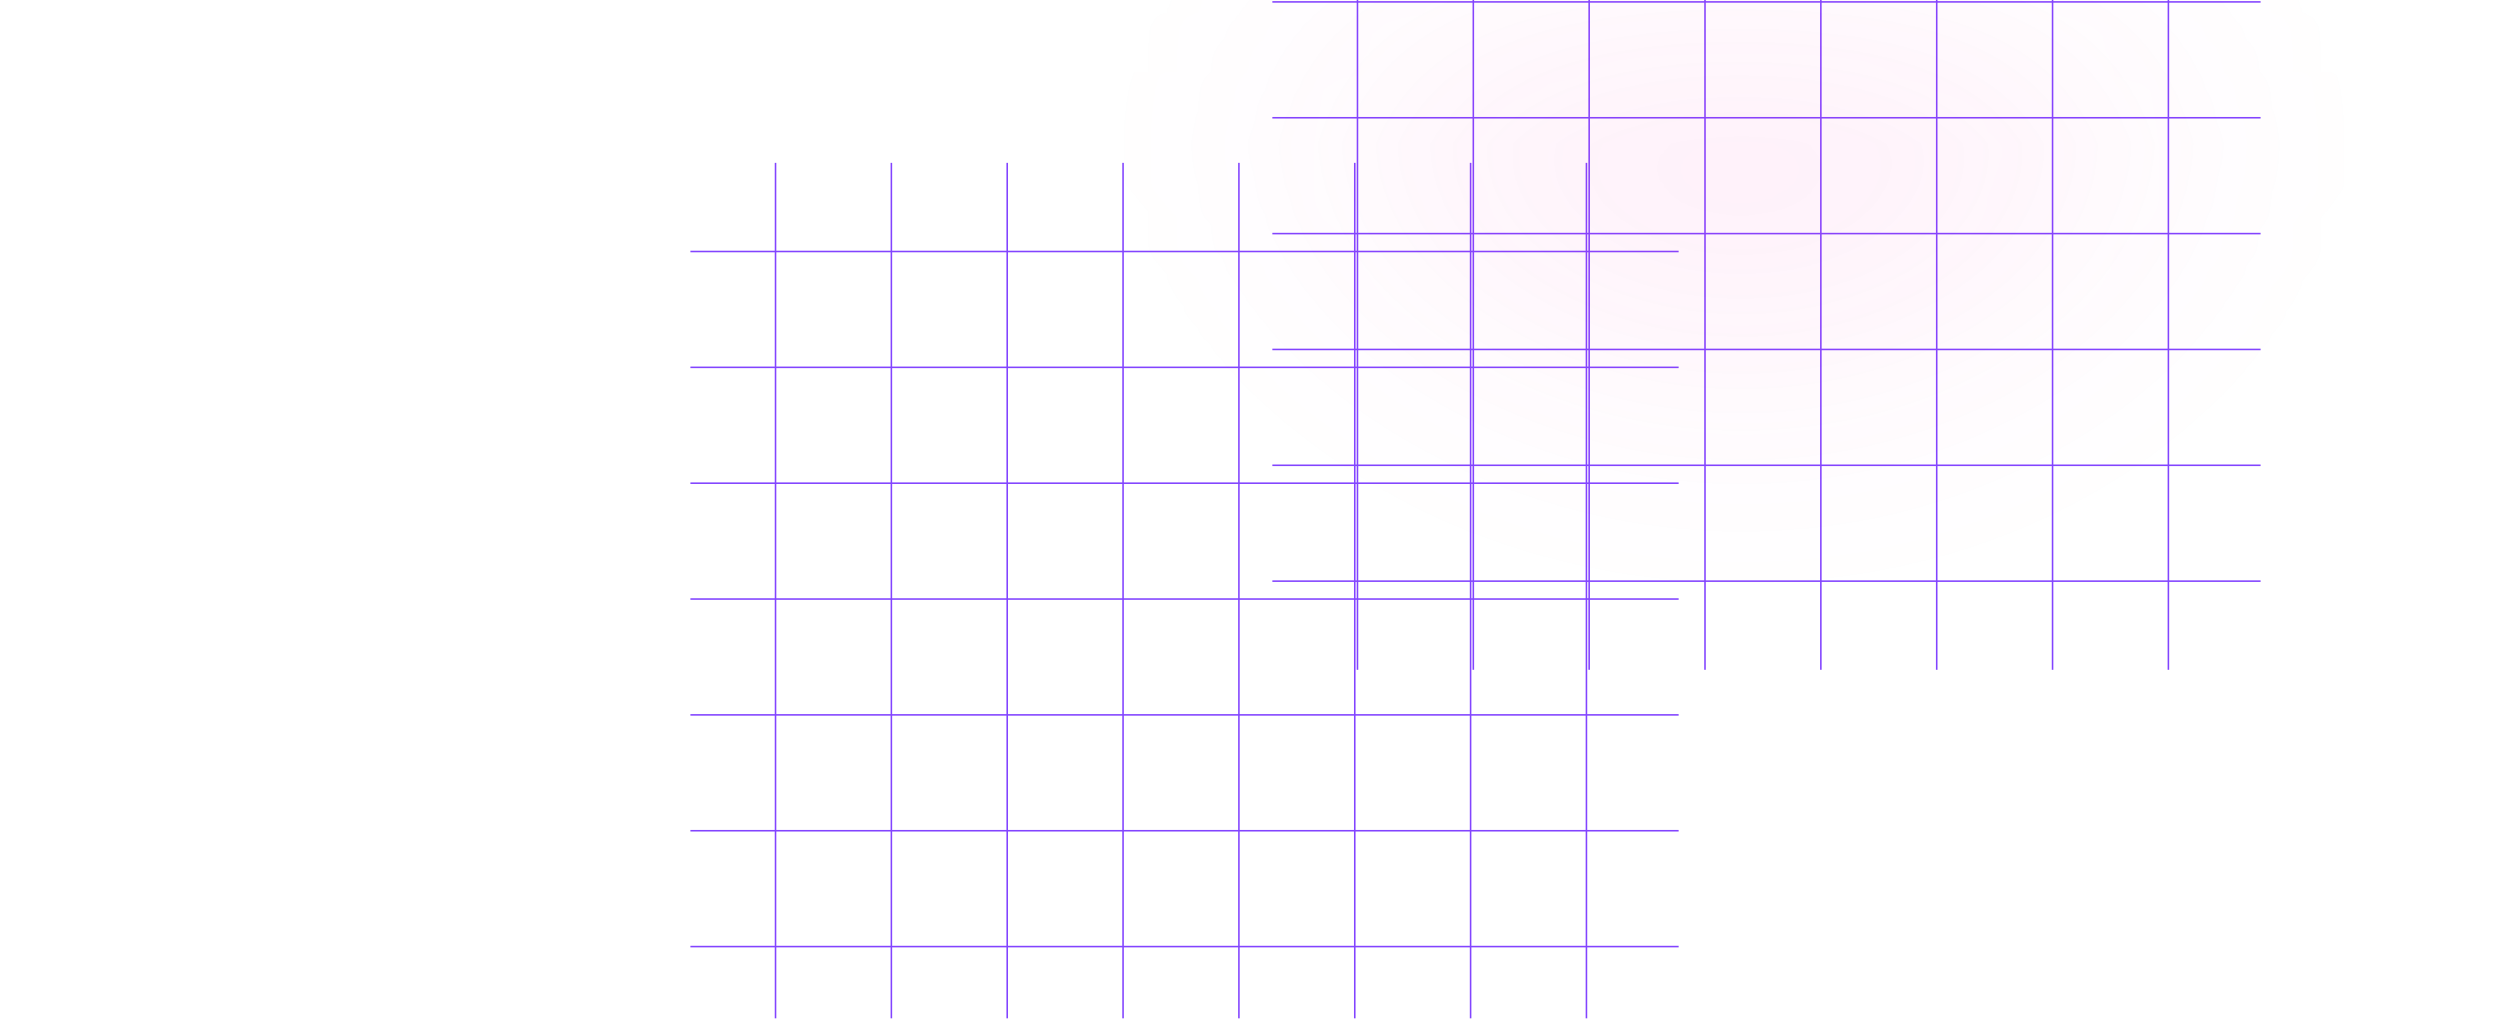
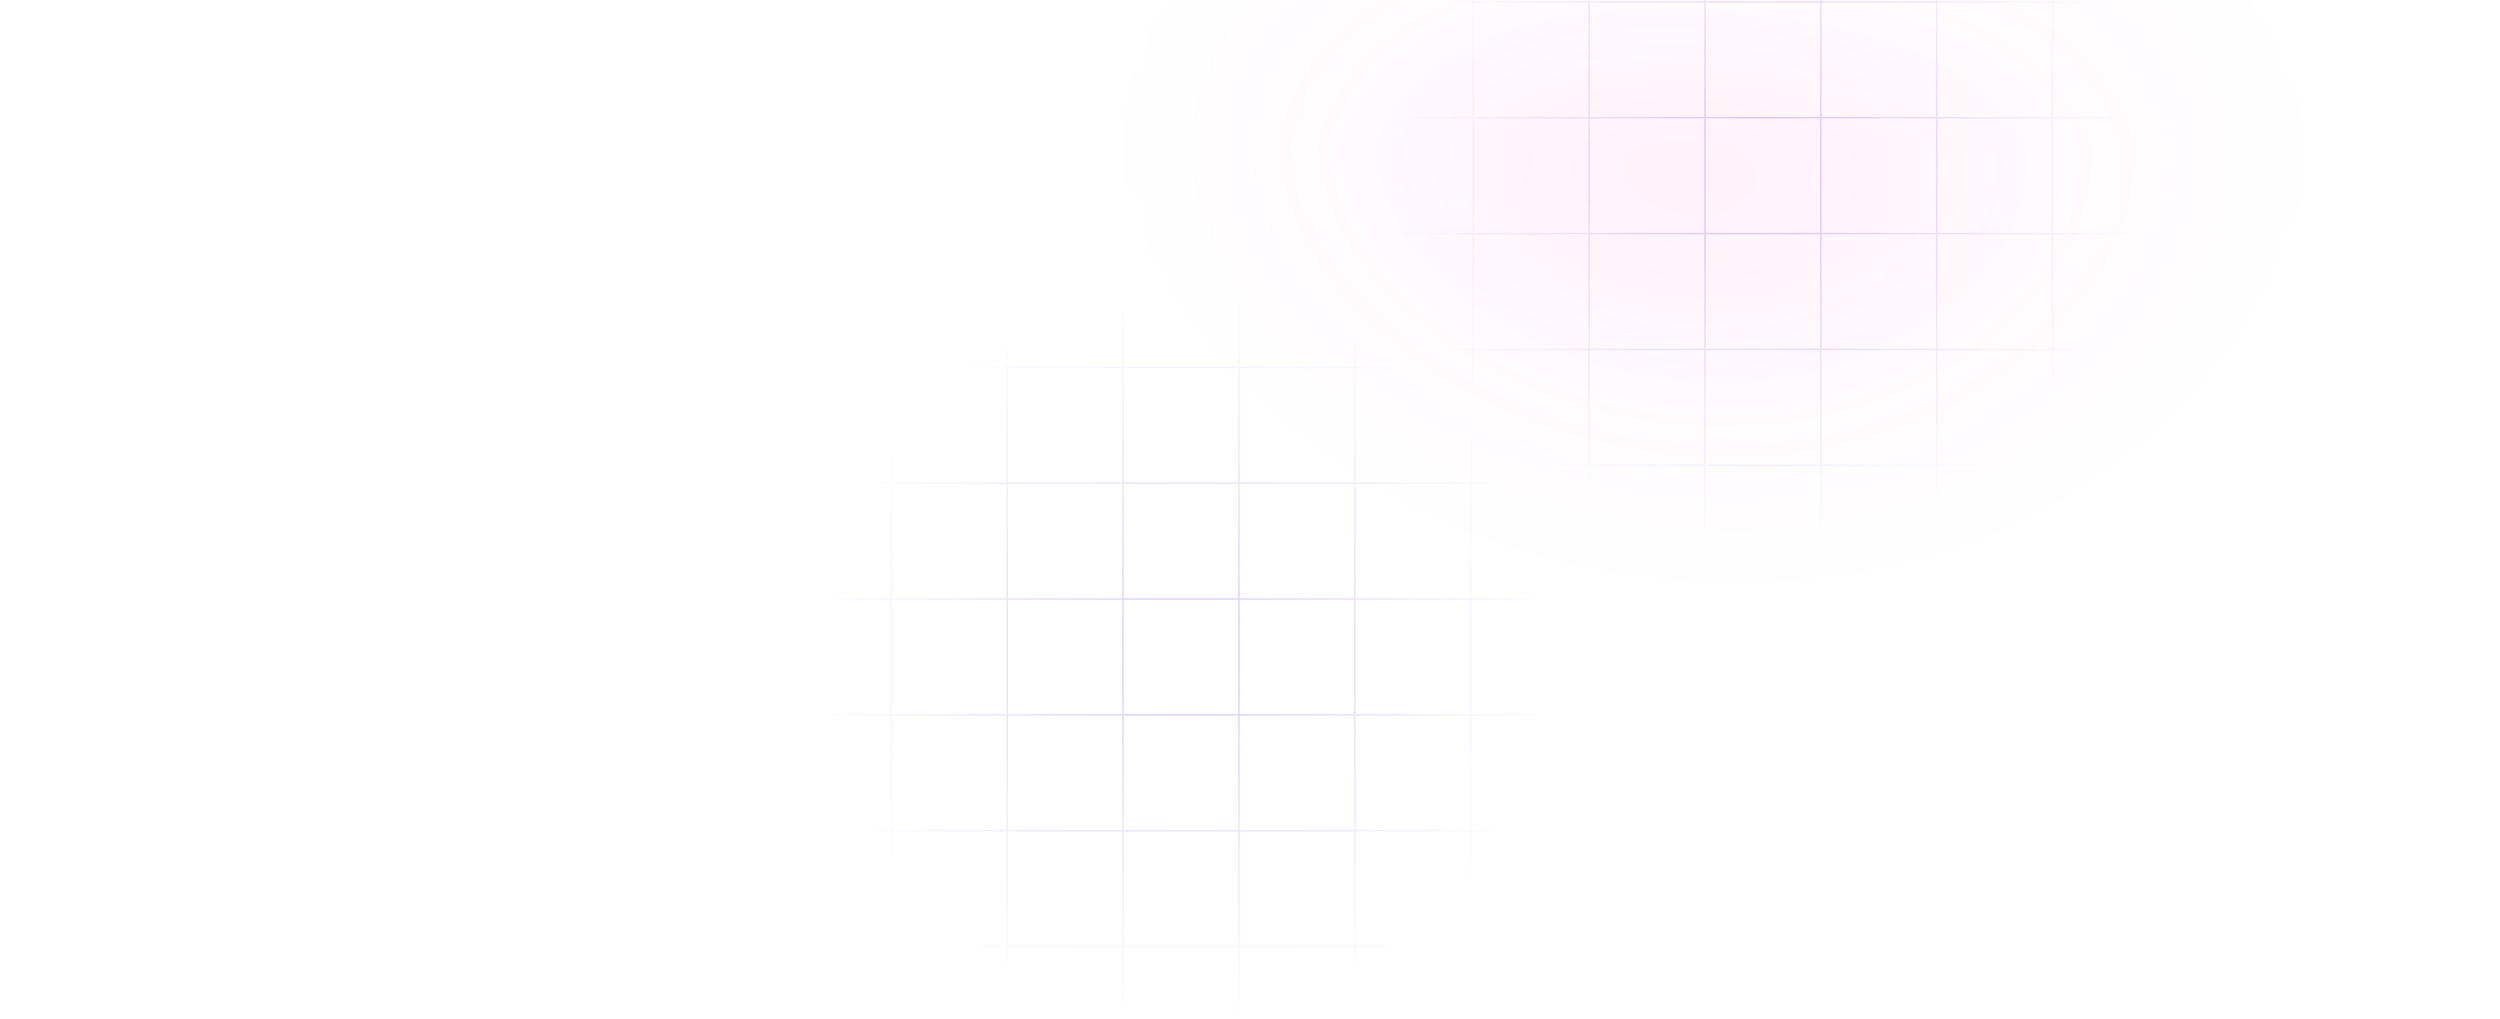
<svg xmlns="http://www.w3.org/2000/svg" fill="none" viewBox="0 147.552 1589.484 647.448" style="max-height: 500px" width="1589.484" height="647.448">
  <mask height="795" width="1572" y="0" x="0" maskUnits="userSpaceOnUse" style="mask-type:alpha" id="mask0_340_660">
    <rect fill="#D9D9D9" height="795" width="1572" />
  </mask>
  <g mask="url(#mask0_340_660)">
    <path fill="url(#paint0_radial_340_660)" d="M862.574 -54.912V0.955L808.953 0.955L808.953 1.955L862.574 1.955V74.609H808.953L808.953 75.609H862.574V148.264H808.953L808.953 149.264H862.574V221.918H808.953L808.953 222.918H862.574V295.572H808.953L808.953 296.572H862.574V369.227H808.953L808.953 370.227H862.574V442.881H808.953L808.953 443.881H862.574V516.535H808.953L808.953 517.535H862.574V573.404H863.574V517.535H936.23V573.404H937.23V517.535H1009.88V573.404H1010.88V517.535H1083.53V573.404H1084.53V517.535L1157.19 517.535V573.404H1158.19V517.535H1230.85V573.404H1231.85V517.535H1304.5V573.404H1305.5V517.535H1378.15V573.404H1379.15V517.535H1437.27V516.535H1379.15V443.881H1437.27V442.881H1379.15V370.227H1437.27V369.227H1379.15V296.572H1437.27V295.572H1379.15V222.918H1437.27V221.918H1379.15V149.264H1437.27V148.264H1379.15V75.609H1437.27V74.609H1379.15V1.955L1437.27 1.955V0.955L1379.15 0.955V-54.912H1378.15V0.955H1305.5V-54.912H1304.5V0.955L1231.85 0.955V-54.912H1230.85V0.955L1158.19 0.955V-54.912H1157.19V0.955L1084.53 0.955V-54.912H1083.53V0.955L1010.88 0.955V-54.912H1009.88V0.955L937.23 0.955V-54.912H936.23V0.955H863.574V-54.912H862.574ZM1378.15 516.535V443.881H1305.5V516.535H1378.15ZM1304.5 516.535V443.881H1231.85V516.535H1304.5ZM1230.85 516.535V443.881H1158.19V516.535H1230.85ZM1157.19 516.535V443.881H1084.53V516.535L1157.19 516.535ZM1083.53 516.535V443.881H1010.88V516.535H1083.53ZM1009.88 516.535V443.881H937.23V516.535H1009.88ZM936.23 516.535V443.881H863.574V516.535H936.23ZM936.23 442.881H863.574V370.227H936.23V442.881ZM1009.88 442.881H937.23V370.227H1009.88V442.881ZM1083.53 442.881H1010.88V370.227H1083.53V442.881ZM1157.19 442.881H1084.53V370.227H1157.19V442.881ZM1230.85 442.881H1158.19V370.227H1230.85V442.881ZM1304.5 442.881H1231.85V370.227H1304.5V442.881ZM1378.15 442.881H1305.5V370.227H1378.15V442.881ZM1378.15 369.227V296.572H1305.5V369.227H1378.15ZM1304.5 369.227V296.572H1231.85V369.227H1304.5ZM1230.85 369.227V296.572H1158.19V369.227H1230.85ZM1157.19 369.227V296.572H1084.53V369.227H1157.19ZM1083.53 369.227V296.572H1010.88V369.227H1083.53ZM1009.88 369.227V296.572H937.23V369.227H1009.88ZM936.23 369.227V296.572H863.574V369.227H936.23ZM936.23 295.572H863.574V222.918H936.23V295.572ZM1009.88 295.572H937.23V222.918H1009.88V295.572ZM1083.53 295.572H1010.88V222.918H1083.53V295.572ZM1157.19 295.572H1084.53V222.918H1157.19V295.572ZM1230.85 295.572H1158.19V222.918H1230.85V295.572ZM1304.5 295.572H1231.85V222.918H1304.5V295.572ZM1378.15 295.572H1305.5V222.918H1378.15V295.572ZM1378.15 221.918V149.264H1305.5V221.918H1378.15ZM1304.5 221.918V149.264L1231.85 149.264V221.918H1304.5ZM1230.85 221.918V149.264H1158.19V221.918H1230.85ZM1157.19 221.918V149.264H1084.53V221.918H1157.19ZM1083.53 221.918V149.264H1010.88V221.918H1083.53ZM1009.88 221.918V149.264L937.23 149.264V221.918H1009.88ZM936.23 221.918V149.264H863.574V221.918H936.23ZM936.23 148.264H863.574V75.609H936.23V148.264ZM1009.88 148.264L937.23 148.264V75.609L1009.88 75.609V148.264ZM1083.53 148.264H1010.88V75.609H1083.53V148.264ZM1157.19 148.264H1084.53V75.609H1157.19V148.264ZM1230.85 148.264H1158.19V75.609H1230.85V148.264ZM1304.5 148.264L1231.85 148.264V75.609L1304.5 75.609V148.264ZM1378.15 148.264H1305.5V75.609H1378.15V148.264ZM1378.15 74.609V1.955H1305.5V74.609H1378.15ZM1304.5 74.609V1.955L1231.85 1.955V74.609L1304.5 74.609ZM1230.85 74.609V1.955L1158.19 1.955V74.609H1230.85ZM1157.19 74.609V1.955L1084.53 1.955V74.609H1157.19ZM1083.53 74.609V1.955L1010.88 1.955V74.609H1083.53ZM1009.88 74.609V1.955L937.23 1.955V74.609L1009.88 74.609ZM936.23 74.609V1.955H863.574V74.609H936.23Z" clip-rule="evenodd" fill-rule="evenodd" />
    <path fill="url(#paint1_radial_340_660)" d="M492.574 251.088V306.955L438.953 306.955L438.953 307.955L492.574 307.955V380.609H438.953L438.953 381.609H492.574V454.264H438.953L438.953 455.264H492.574V527.918H438.953L438.953 528.918H492.574V601.572H438.953L438.953 602.572H492.574V675.227H438.953L438.953 676.227H492.574V748.881H438.953L438.953 749.881H492.574V822.535H438.953L438.953 823.535H492.574V879.404H493.574V823.535H566.23V879.404H567.23V823.535H639.878V879.404H640.878V823.535H713.535V879.404H714.535V823.535L787.191 823.535V879.404H788.191V823.535H860.847V879.404H861.847V823.535H934.496V879.404H935.496V823.535H1008.15V879.404H1009.15V823.535H1067.27V822.535H1009.15V749.881H1067.27V748.881H1009.15V676.227H1067.27V675.227H1009.15V602.572H1067.27V601.572H1009.15V528.918H1067.27V527.918H1009.15V455.264H1067.27V454.264H1009.15V381.609H1067.27V380.609H1009.15V307.955L1067.27 307.955V306.955L1009.15 306.955V251.088H1008.15V306.955H935.496V251.088H934.496V306.955L861.847 306.955V251.088H860.847V306.955L788.191 306.955V251.088H787.191V306.955L714.535 306.955V251.088H713.535V306.955L640.878 306.955V251.088H639.878V306.955L567.23 306.955V251.088H566.23V306.955H493.574V251.088H492.574ZM1008.15 822.535V749.881H935.496V822.535H1008.15ZM934.496 822.535V749.881H861.847V822.535H934.496ZM860.847 822.535V749.881H788.191V822.535H860.847ZM787.191 822.535V749.881H714.535V822.535L787.191 822.535ZM713.535 822.535V749.881H640.878V822.535H713.535ZM639.878 822.535V749.881H567.23V822.535H639.878ZM566.23 822.535V749.881H493.574V822.535H566.23ZM566.23 748.881H493.574V676.227H566.23V748.881ZM639.878 748.881H567.23V676.227H639.878V748.881ZM713.535 748.881H640.878V676.227H713.535V748.881ZM787.191 748.881H714.535V676.227H787.191V748.881ZM860.847 748.881H788.191V676.227H860.847V748.881ZM934.496 748.881H861.847V676.227H934.496V748.881ZM1008.15 748.881H935.496V676.227H1008.15V748.881ZM1008.15 675.227V602.572H935.496V675.227H1008.15ZM934.496 675.227V602.572H861.847V675.227H934.496ZM860.847 675.227V602.572H788.191V675.227H860.847ZM787.191 675.227V602.572H714.535V675.227H787.191ZM713.535 675.227V602.572H640.878V675.227H713.535ZM639.878 675.227V602.572H567.23V675.227H639.878ZM566.23 675.227V602.572H493.574V675.227H566.23ZM566.23 601.572H493.574V528.918H566.23V601.572ZM639.878 601.572H567.23V528.918H639.878V601.572ZM713.535 601.572H640.878V528.918H713.535V601.572ZM787.191 601.572H714.535V528.918H787.191V601.572ZM860.847 601.572H788.191V528.918H860.847V601.572ZM934.496 601.572H861.847V528.918H934.496V601.572ZM1008.15 601.572H935.496V528.918H1008.15V601.572ZM1008.15 527.918V455.264H935.496V527.918H1008.15ZM934.496 527.918V455.264L861.847 455.264V527.918H934.496ZM860.847 527.918V455.264H788.191V527.918H860.847ZM787.191 527.918V455.264H714.535V527.918H787.191ZM713.535 527.918V455.264H640.878V527.918H713.535ZM639.878 527.918V455.264L567.23 455.264V527.918H639.878ZM566.23 527.918V455.264H493.574V527.918H566.23ZM566.23 454.264H493.574V381.609H566.23V454.264ZM639.878 454.264L567.23 454.264V381.609L639.878 381.609V454.264ZM713.535 454.264H640.878V381.609H713.535V454.264ZM787.191 454.264H714.535V381.609H787.191V454.264ZM860.847 454.264H788.191V381.609H860.847V454.264ZM934.496 454.264L861.847 454.264V381.609L934.496 381.609V454.264ZM1008.15 454.264H935.496V381.609H1008.15V454.264ZM1008.15 380.609V307.955H935.496V380.609H1008.15ZM934.496 380.609V307.955L861.847 307.955V380.609L934.496 380.609ZM860.847 380.609V307.955L788.191 307.955V380.609H860.847ZM787.191 380.609V307.955L714.535 307.955V380.609H787.191ZM713.535 380.609V307.955L640.878 307.955V380.609H713.535ZM639.878 380.609V307.955L567.23 307.955V380.609L639.878 380.609ZM566.23 380.609V307.955H493.574V380.609H566.23Z" clip-rule="evenodd" fill-rule="evenodd" />
    <g filter="url(#filter0_f_340_660)" opacity="0.4">
      <ellipse fill-opacity="0.23" fill="url(#paint2_linear_340_660)" transform="rotate(-157.304 1097.67 90.2204)" ry="262.262" rx="278.006" cy="90.22" cx="1097.67" />
    </g>
    <g filter="url(#filter1_f_340_660)" opacity="0.4">
      <ellipse fill="#8244FF" transform="rotate(46.3553 645.778 -170.165)" ry="211.851" rx="362.917" cy="-170.165" cx="645.778" />
    </g>
  </g>
  <defs>
    <filter color-interpolation-filters="sRGB" filterUnits="userSpaceOnUse" height="917.463" width="939.586" y="-368.511" x="627.875" id="filter0_f_340_660">
      <feFlood result="BackgroundImageFix" flood-opacity="0" />
      <feBlend result="shape" in2="BackgroundImageFix" in="SourceGraphic" mode="normal" />
      <feGaussianBlur result="effect1_foregroundBlur_340_660" stdDeviation="97" />
    </filter>
    <filter color-interpolation-filters="sRGB" filterUnits="userSpaceOnUse" height="1209.27" width="1195.42" y="-774.799" x="48.07" id="filter1_f_340_660">
      <feFlood result="BackgroundImageFix" flood-opacity="0" />
      <feBlend result="shape" in2="BackgroundImageFix" in="SourceGraphic" mode="normal" />
      <feGaussianBlur result="effect1_foregroundBlur_340_660" stdDeviation="152" />
    </filter>
    <radialGradient gradientTransform="translate(1123.11 259.246) rotate(90) scale(238.243)" gradientUnits="userSpaceOnUse" r="1" cy="0" cx="0" id="paint0_radial_340_660">
-       <stop stopOpacity="0.29" stop-color="#8244FF" />
-       <stop stopOpacity="0" stop-color="#8244FF" offset="1" />
+       <stop stop-opacity="0.29" stop-color="#8244FF" />
+       <stop stop-opacity="0" stop-color="#8244FF" offset="1" />
    </radialGradient>
    <radialGradient gradientTransform="translate(753.111 565.246) rotate(90) scale(238.243)" gradientUnits="userSpaceOnUse" r="1" cy="0" cx="0" id="paint1_radial_340_660">
-       <stop stopOpacity="0.29" stop-color="#8244FF" />
-       <stop stopOpacity="0" stop-color="#8244FF" offset="1" />
+       <stop stop-opacity="0.29" stop-color="#8244FF" />
+       <stop stop-opacity="0" stop-color="#8244FF" offset="1" />
    </radialGradient>
    <linearGradient gradientUnits="userSpaceOnUse" y2="384.088" x2="1240.56" y1="-139.487" x1="1356.37" id="paint2_linear_340_660">
      <stop stop-color="#F926AE" />
      <stop stop-color="#F926AE" offset="0.219" />
-       <stop stopOpacity="0" stop-color="#F926AE" offset="1" />
+       <stop stop-opacity="0" stop-color="#F926AE" offset="1" />
    </linearGradient>
  </defs>
</svg>
